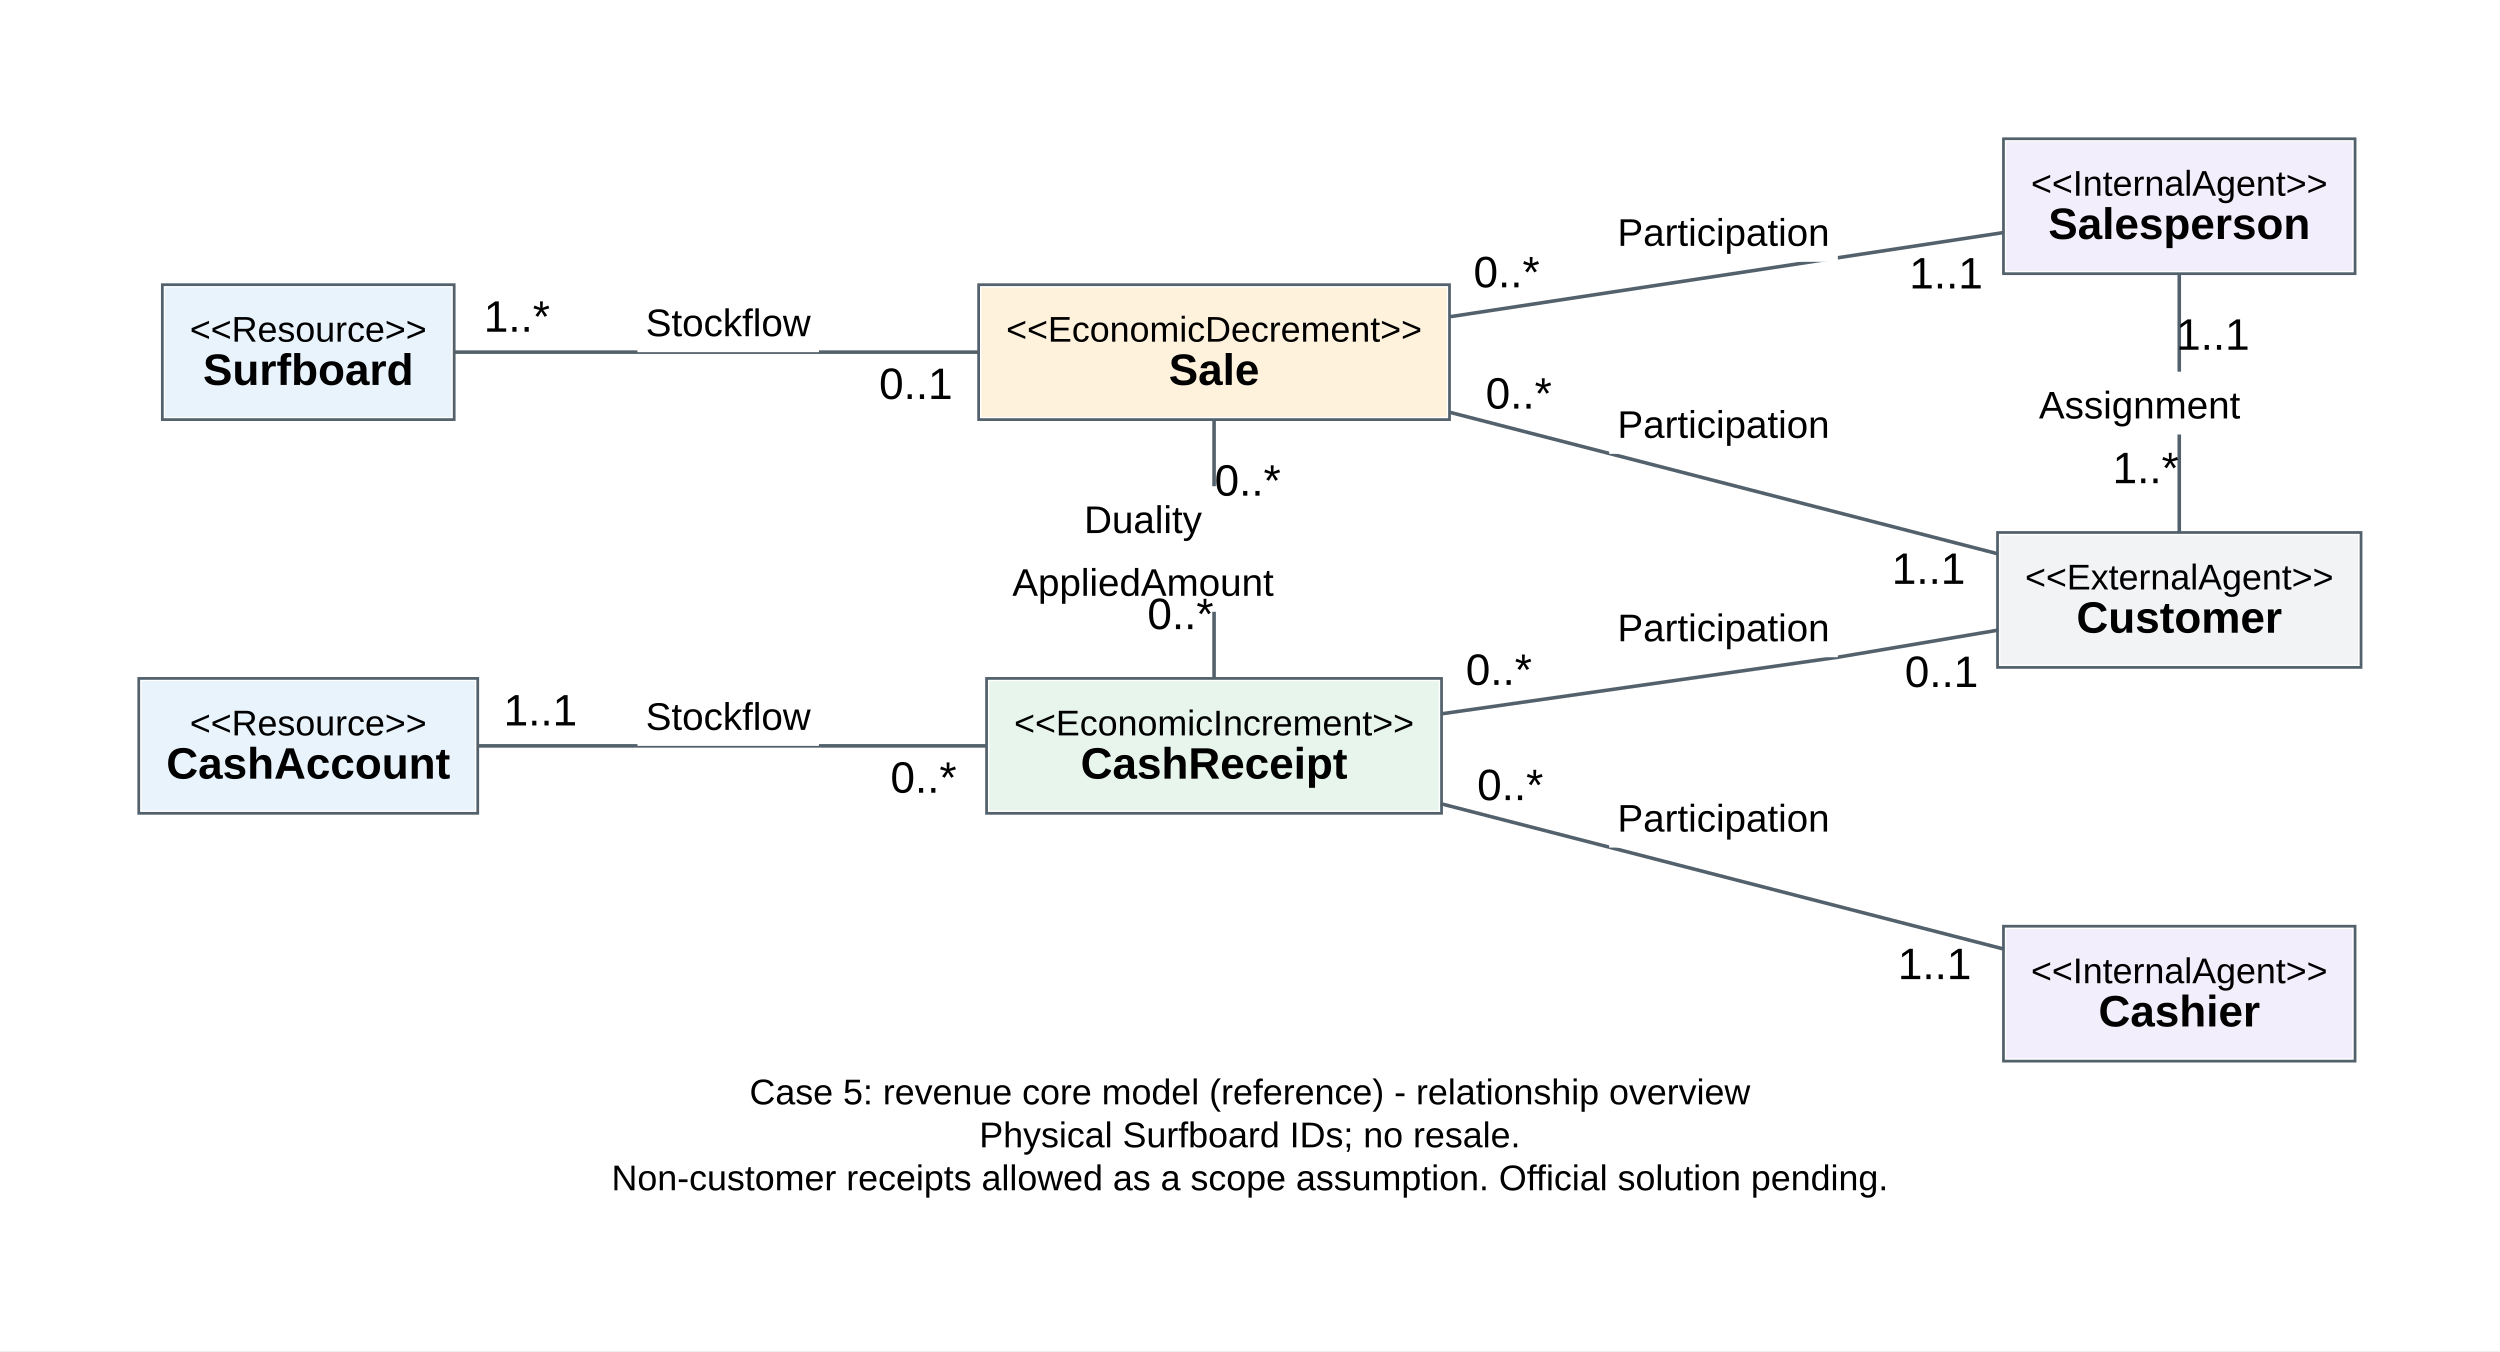
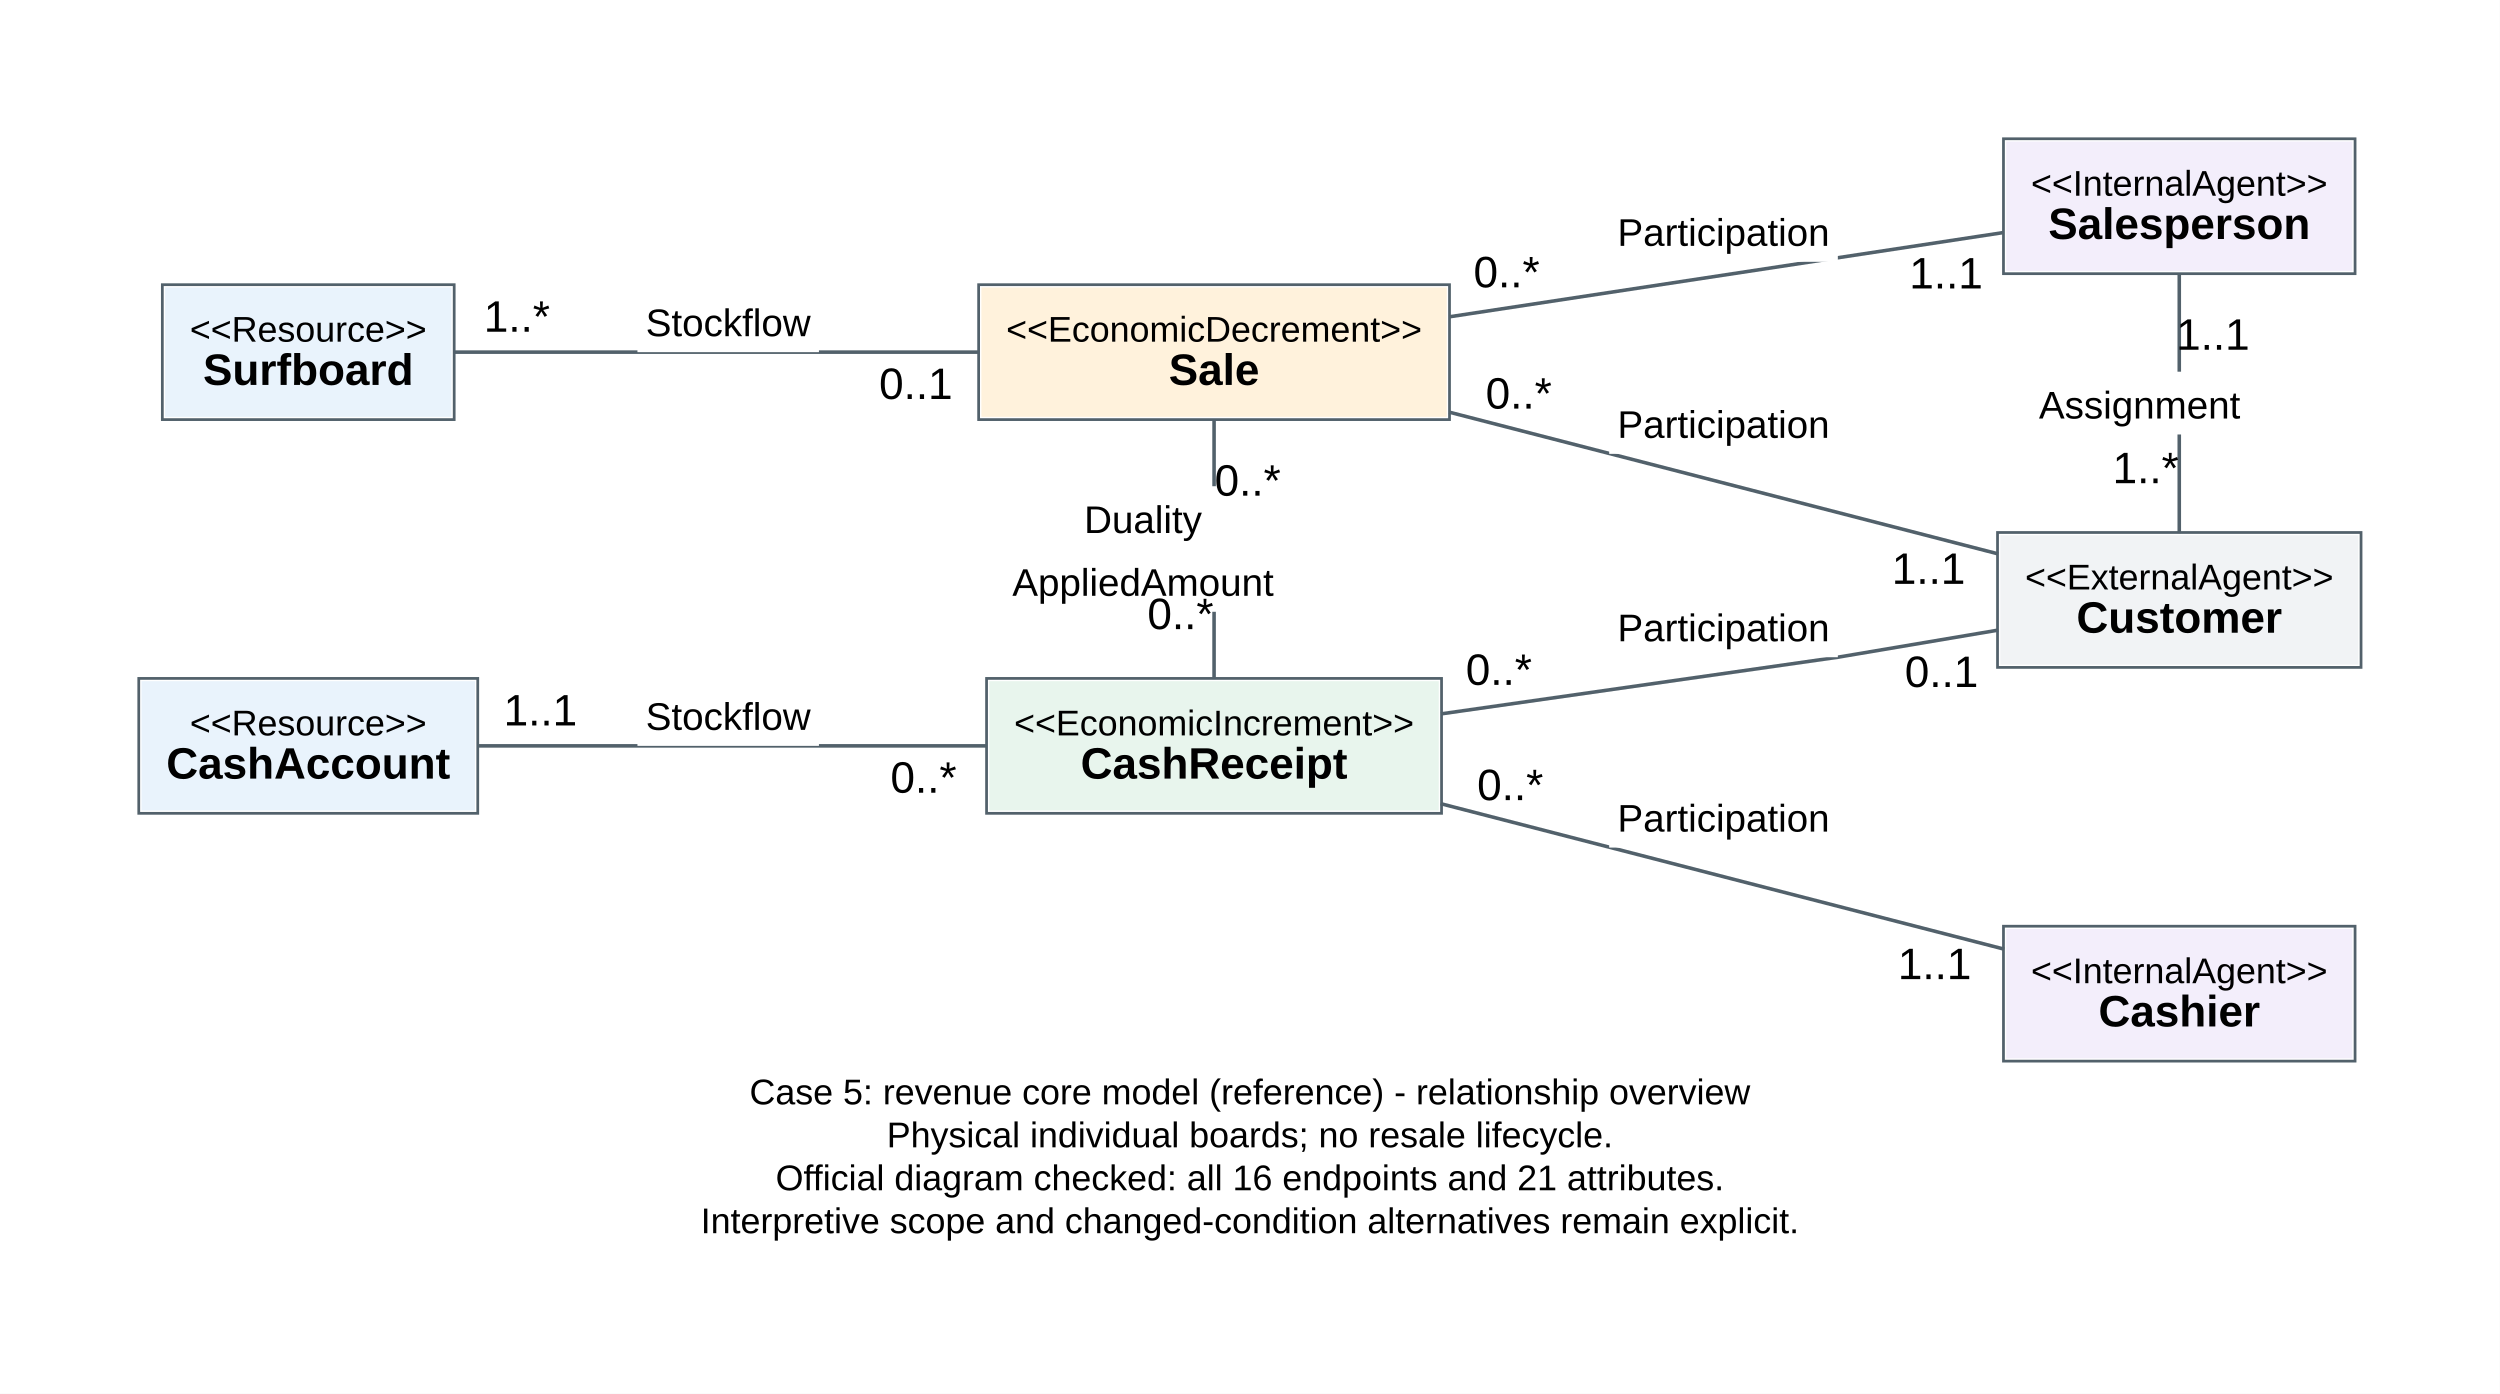
- <svg xmlns="http://www.w3.org/2000/svg" width="908pt" height="491pt" viewBox="0.00 0.00 908.00 491.00">
-   <g id="graph0" class="graph" transform="scale(1 1) rotate(0) translate(50.4 440.2)">
-     <polygon fill="white" stroke="none" points="-50.4,50.4 -50.4,-440.2 857.53,-440.2 857.53,50.4 -50.4,50.4" />
-     <text xml:space="preserve" text-anchor="middle" x="403.56" y="-39.1" font-family="Arial" font-size="13.00">Case 5: revenue core model (reference) - relationship overview</text>
-     <text xml:space="preserve" text-anchor="middle" x="403.56" y="-23.5" font-family="Arial" font-size="13.00">Physical Surfboard IDs; no resale.</text>
-     <text xml:space="preserve" text-anchor="middle" x="403.56" y="-7.9" font-family="Arial" font-size="13.00">Non-customer receipts allowed as a scope assumption. Official solution pending.</text>
+ <svg xmlns="http://www.w3.org/2000/svg" width="908pt" height="506pt" viewBox="0.00 0.00 908.00 506.00">
+   <g id="graph0" class="graph" transform="scale(1 1) rotate(0) translate(50.4 455.8)">
+     <polygon fill="white" stroke="none" points="-50.4,50.4 -50.4,-455.8 857.53,-455.8 857.53,50.4 -50.4,50.4" />
+     <text xml:space="preserve" text-anchor="middle" x="403.56" y="-54.7" font-family="Arial" font-size="13.00">Case 5: revenue core model (reference) - relationship overview</text>
+     <text xml:space="preserve" text-anchor="middle" x="403.56" y="-39.1" font-family="Arial" font-size="13.00">Physical individual boards; no resale lifecycle.</text>
+     <text xml:space="preserve" text-anchor="middle" x="403.56" y="-23.5" font-family="Arial" font-size="13.00">Official diagram checked: all 16 endpoints and 21 attributes.</text>
+     <text xml:space="preserve" text-anchor="middle" x="403.56" y="-7.9" font-family="Arial" font-size="13.00">Interpretive scope and changed-condition alternatives remain explicit.</text>
    <g id="edge-E2" class="edge">
-       <path fill="none" stroke="#52616b" stroke-width="1.3" d="M114.37,-312.3C165.61,-312.3 244.87,-312.3 305.19,-312.3" />
-       <polygon fill="white" stroke="none" points="181.12,-312.3 181.12,-335.1 247.04,-335.1 247.04,-312.3 181.12,-312.3" />
-       <text xml:space="preserve" text-anchor="start" x="184.12" y="-318.1" font-family="Arial" font-size="14.00">Stockflow</text>
-       <text xml:space="preserve" text-anchor="middle" x="282.23" y="-295.29" font-family="Arial" font-size="16.00">0..1</text>
-       <text xml:space="preserve" text-anchor="middle" x="137.33" y="-319.71" font-family="Arial" font-size="16.00">1..*</text>
+       <path fill="none" stroke="#52616b" stroke-width="1.3" d="M114.37,-327.9C165.61,-327.9 244.87,-327.9 305.19,-327.9" />
+       <polygon fill="white" stroke="none" points="181.12,-327.9 181.12,-350.7 247.04,-350.7 247.04,-327.9 181.12,-327.9" />
+       <text xml:space="preserve" text-anchor="start" x="184.12" y="-333.7" font-family="Arial" font-size="14.00">Stockflow</text>
+       <text xml:space="preserve" text-anchor="middle" x="282.23" y="-310.89" font-family="Arial" font-size="16.00">0..1</text>
+       <text xml:space="preserve" text-anchor="middle" x="137.33" y="-335.31" font-family="Arial" font-size="16.00">1..*</text>
    </g>
    <g id="edge-E3" class="edge">
-       <path fill="none" stroke="#52616b" stroke-width="1.3" d="M122.92,-169.3C174.96,-169.3 250.56,-169.3 307.98,-169.3" />
-       <polygon fill="white" stroke="none" points="181.12,-169.3 181.12,-192.1 247.04,-192.1 247.04,-169.3 181.12,-169.3" />
-       <text xml:space="preserve" text-anchor="start" x="184.12" y="-175.1" font-family="Arial" font-size="14.00">Stockflow</text>
-       <text xml:space="preserve" text-anchor="middle" x="285.02" y="-152.29" font-family="Arial" font-size="16.00">0..*</text>
-       <text xml:space="preserve" text-anchor="middle" x="145.87" y="-176.71" font-family="Arial" font-size="16.00">1..1</text>
+       <path fill="none" stroke="#52616b" stroke-width="1.3" d="M122.92,-184.9C174.96,-184.9 250.56,-184.9 307.98,-184.9" />
+       <polygon fill="white" stroke="none" points="181.12,-184.9 181.12,-207.7 247.04,-207.7 247.04,-184.9 181.12,-184.9" />
+       <text xml:space="preserve" text-anchor="start" x="184.12" y="-190.7" font-family="Arial" font-size="14.00">Stockflow</text>
+       <text xml:space="preserve" text-anchor="middle" x="285.02" y="-167.89" font-family="Arial" font-size="16.00">0..*</text>
+       <text xml:space="preserve" text-anchor="middle" x="145.87" y="-192.31" font-family="Arial" font-size="16.00">1..1</text>
    </g>
    <g id="edge-E5" class="edge">
-       <path fill="none" stroke="#52616b" stroke-width="1.3" d="M472.83,-148.31C535.29,-132.18 620.3,-110.24 677.53,-95.46" />
-       <polygon fill="white" stroke="none" points="534.06,-132.36 534.06,-155.16 617.1,-155.16 617.1,-132.36 534.06,-132.36" />
-       <text xml:space="preserve" text-anchor="start" x="537.06" y="-138.16" font-family="Arial" font-size="14.00">Participation</text>
-       <text xml:space="preserve" text-anchor="middle" x="652.25" y="-84.58" font-family="Arial" font-size="16.00">1..1</text>
-       <text xml:space="preserve" text-anchor="middle" x="498.11" y="-149.59" font-family="Arial" font-size="16.00">0..*</text>
+       <path fill="none" stroke="#52616b" stroke-width="1.3" d="M472.83,-163.91C535.29,-147.78 620.3,-125.84 677.53,-111.06" />
+       <polygon fill="white" stroke="none" points="534.06,-147.96 534.06,-170.76 617.1,-170.76 617.1,-147.96 534.06,-147.96" />
+       <text xml:space="preserve" text-anchor="start" x="537.06" y="-153.76" font-family="Arial" font-size="14.00">Participation</text>
+       <text xml:space="preserve" text-anchor="middle" x="652.25" y="-100.18" font-family="Arial" font-size="16.00">1..1</text>
+       <text xml:space="preserve" text-anchor="middle" x="498.11" y="-165.19" font-family="Arial" font-size="16.00">0..*</text>
    </g>
    <g id="edge-E7" class="edge">
-       <path fill="none" stroke="#52616b" stroke-width="1.3" d="M472.98,-180.92C537.58,-190.15 617.1,-201.5 617.1,-201.5 617.1,-201.5 645.73,-206.34 675.36,-211.35" />
-       <polygon fill="white" stroke="none" points="534.06,-201.5 534.06,-224.3 617.1,-224.3 617.1,-201.5 534.06,-201.5" />
-       <text xml:space="preserve" text-anchor="start" x="537.06" y="-207.3" font-family="Arial" font-size="14.00">Participation</text>
-       <text xml:space="preserve" text-anchor="middle" x="654.76" y="-190.69" font-family="Arial" font-size="16.00">0..1</text>
-       <text xml:space="preserve" text-anchor="middle" x="493.98" y="-191.45" font-family="Arial" font-size="16.00">0..*</text>
+       <path fill="none" stroke="#52616b" stroke-width="1.3" d="M472.98,-196.52C537.58,-205.75 617.1,-217.1 617.1,-217.1 617.1,-217.1 645.73,-221.94 675.36,-226.95" />
+       <polygon fill="white" stroke="none" points="534.06,-217.1 534.06,-239.9 617.1,-239.9 617.1,-217.1 534.06,-217.1" />
+       <text xml:space="preserve" text-anchor="start" x="537.06" y="-222.9" font-family="Arial" font-size="14.00">Participation</text>
+       <text xml:space="preserve" text-anchor="middle" x="654.76" y="-206.29" font-family="Arial" font-size="16.00">0..1</text>
+       <text xml:space="preserve" text-anchor="middle" x="493.98" y="-207.05" font-family="Arial" font-size="16.00">0..*</text>
    </g>
    <g id="edge-E8" class="edge">
-       <path fill="none" stroke="#52616b" stroke-width="1.3" d="M741.11,-340.92C741.11,-314.58 741.11,-272.85 741.11,-246.56" />
-       <polygon fill="white" stroke="none" points="687.14,-282.4 687.14,-305.2 766.29,-305.2 766.29,-282.4 687.14,-282.4" />
-       <text xml:space="preserve" text-anchor="start" x="690.14" y="-288.2" font-family="Arial" font-size="14.00">Assignment</text>
-       <text xml:space="preserve" text-anchor="middle" x="728.91" y="-264.71" font-family="Arial" font-size="16.00">1..*</text>
-       <text xml:space="preserve" text-anchor="middle" x="753.32" y="-313.17" font-family="Arial" font-size="16.00">1..1</text>
+       <path fill="none" stroke="#52616b" stroke-width="1.3" d="M741.11,-356.52C741.11,-330.18 741.11,-288.45 741.11,-262.16" />
+       <polygon fill="white" stroke="none" points="687.14,-298 687.14,-320.8 766.29,-320.8 766.29,-298 687.14,-298" />
+       <text xml:space="preserve" text-anchor="start" x="690.14" y="-303.8" font-family="Arial" font-size="14.00">Assignment</text>
+       <text xml:space="preserve" text-anchor="middle" x="728.91" y="-280.31" font-family="Arial" font-size="16.00">1..*</text>
+       <text xml:space="preserve" text-anchor="middle" x="753.32" y="-328.77" font-family="Arial" font-size="16.00">1..1</text>
    </g>
    <g id="edge-E1" class="edge">
-       <path fill="none" stroke="#52616b" stroke-width="1.3" d="M390.55,-287.92C390.55,-261.58 390.55,-219.85 390.55,-193.56" />
-       <polygon fill="white" stroke="none" points="314.27,-218 314.27,-263.6 415.22,-263.6 415.22,-218 314.27,-218" />
-       <text xml:space="preserve" text-anchor="start" x="343.35" y="-246.6" font-family="Arial" font-size="14.00">Duality</text>
-       <text xml:space="preserve" text-anchor="start" x="317.27" y="-223.8" font-family="Arial" font-size="14.00">AppliedAmount</text>
-       <text xml:space="preserve" text-anchor="middle" x="378.34" y="-211.71" font-family="Arial" font-size="16.00">0..*</text>
-       <text xml:space="preserve" text-anchor="middle" x="402.75" y="-260.17" font-family="Arial" font-size="16.00">0..*</text>
+       <path fill="none" stroke="#52616b" stroke-width="1.3" d="M390.55,-303.52C390.55,-277.18 390.55,-235.45 390.55,-209.16" />
+       <polygon fill="white" stroke="none" points="314.27,-233.6 314.27,-279.2 415.22,-279.2 415.22,-233.6 314.27,-233.6" />
+       <text xml:space="preserve" text-anchor="start" x="343.35" y="-262.2" font-family="Arial" font-size="14.00">Duality</text>
+       <text xml:space="preserve" text-anchor="start" x="317.27" y="-239.4" font-family="Arial" font-size="14.00">AppliedAmount</text>
+       <text xml:space="preserve" text-anchor="middle" x="378.34" y="-227.31" font-family="Arial" font-size="16.00">0..*</text>
+       <text xml:space="preserve" text-anchor="middle" x="402.75" y="-275.77" font-family="Arial" font-size="16.00">0..*</text>
    </g>
    <g id="edge-E6" class="edge">
-       <path fill="none" stroke="#52616b" stroke-width="1.3" d="M475.93,-290.51C537.28,-274.67 619.1,-253.55 675.34,-239.02" />
-       <polygon fill="white" stroke="none" points="534.06,-275.36 534.06,-298.16 617.1,-298.16 617.1,-275.36 534.06,-275.36" />
-       <text xml:space="preserve" text-anchor="start" x="537.06" y="-281.16" font-family="Arial" font-size="14.00">Participation</text>
-       <text xml:space="preserve" text-anchor="middle" x="650.06" y="-228.15" font-family="Arial" font-size="16.00">1..1</text>
-       <text xml:space="preserve" text-anchor="middle" x="501.2" y="-291.79" font-family="Arial" font-size="16.00">0..*</text>
+       <path fill="none" stroke="#52616b" stroke-width="1.3" d="M475.93,-306.11C537.28,-290.27 619.1,-269.15 675.34,-254.62" />
+       <polygon fill="white" stroke="none" points="534.06,-290.96 534.06,-313.76 617.1,-313.76 617.1,-290.96 534.06,-290.96" />
+       <text xml:space="preserve" text-anchor="start" x="537.06" y="-296.76" font-family="Arial" font-size="14.00">Participation</text>
+       <text xml:space="preserve" text-anchor="middle" x="650.06" y="-243.75" font-family="Arial" font-size="16.00">1..1</text>
+       <text xml:space="preserve" text-anchor="middle" x="501.2" y="-307.39" font-family="Arial" font-size="16.00">0..*</text>
    </g>
    <g id="edge-E4" class="edge">
-       <path fill="none" stroke="#52616b" stroke-width="1.3" d="M475.93,-325.13C537.98,-334.57 620.98,-347.19 677.27,-355.74" />
-       <polygon fill="white" stroke="none" points="534.06,-345.11 534.06,-367.91 617.1,-367.91 617.1,-345.11 534.06,-345.11" />
-       <text xml:space="preserve" text-anchor="start" x="537.06" y="-350.91" font-family="Arial" font-size="14.00">Participation</text>
-       <text xml:space="preserve" text-anchor="middle" x="656.41" y="-335.43" font-family="Arial" font-size="16.00">1..1</text>
-       <text xml:space="preserve" text-anchor="middle" x="496.79" y="-335.85" font-family="Arial" font-size="16.00">0..*</text>
+       <path fill="none" stroke="#52616b" stroke-width="1.3" d="M475.93,-340.73C537.98,-350.17 620.98,-362.79 677.27,-371.34" />
+       <polygon fill="white" stroke="none" points="534.06,-360.71 534.06,-383.51 617.1,-383.51 617.1,-360.71 534.06,-360.71" />
+       <text xml:space="preserve" text-anchor="start" x="537.06" y="-366.51" font-family="Arial" font-size="14.00">Participation</text>
+       <text xml:space="preserve" text-anchor="middle" x="656.41" y="-351.03" font-family="Arial" font-size="16.00">1..1</text>
+       <text xml:space="preserve" text-anchor="middle" x="496.79" y="-351.45" font-family="Arial" font-size="16.00">0..*</text>
    </g>
    <g id="node-Surfboard" class="node">
-       <polygon fill="none" stroke="#52616b" points="8.56,-287.8 8.56,-336.8 114.56,-336.8 114.56,-287.8 8.56,-287.8" />
-       <polygon fill="#e9f3fc" stroke="none" points="9.56,-288.8 9.56,-335.8 113.56,-335.8 113.56,-288.8 9.56,-288.8" />
-       <text xml:space="preserve" text-anchor="start" x="18.56" y="-316.1" font-family="Arial" font-size="13.00">&lt;&lt;Resource&gt;&gt;</text>
-       <text xml:space="preserve" text-anchor="start" x="23.34" y="-300.4" font-family="Arial" font-weight="bold" font-size="16.00">Surfboard</text>
+       <polygon fill="none" stroke="#52616b" points="8.56,-303.4 8.56,-352.4 114.56,-352.4 114.56,-303.4 8.56,-303.4" />
+       <polygon fill="#e9f3fc" stroke="none" points="9.56,-304.4 9.56,-351.4 113.56,-351.4 113.56,-304.4 9.56,-304.4" />
+       <text xml:space="preserve" text-anchor="start" x="18.56" y="-331.7" font-family="Arial" font-size="13.00">&lt;&lt;Resource&gt;&gt;</text>
+       <text xml:space="preserve" text-anchor="start" x="23.34" y="-316" font-family="Arial" font-weight="bold" font-size="16.00">Surfboard</text>
    </g>
    <g id="node-CashAccount" class="node">
-       <polygon fill="none" stroke="#52616b" points="0,-144.8 0,-193.8 123.12,-193.8 123.12,-144.8 0,-144.8" />
-       <polygon fill="#e9f3fc" stroke="none" points="1,-145.8 1,-192.8 122.12,-192.8 122.12,-145.8 1,-145.8" />
-       <text xml:space="preserve" text-anchor="start" x="18.56" y="-173.1" font-family="Arial" font-size="13.00">&lt;&lt;Resource&gt;&gt;</text>
-       <text xml:space="preserve" text-anchor="start" x="10" y="-157.4" font-family="Arial" font-weight="bold" font-size="16.00">CashAccount</text>
+       <polygon fill="none" stroke="#52616b" points="0,-160.4 0,-209.4 123.12,-209.4 123.12,-160.4 0,-160.4" />
+       <polygon fill="#e9f3fc" stroke="none" points="1,-161.4 1,-208.4 122.12,-208.4 122.12,-161.4 1,-161.4" />
+       <text xml:space="preserve" text-anchor="start" x="18.56" y="-188.7" font-family="Arial" font-size="13.00">&lt;&lt;Resource&gt;&gt;</text>
+       <text xml:space="preserve" text-anchor="start" x="10" y="-173" font-family="Arial" font-weight="bold" font-size="16.00">CashAccount</text>
    </g>
    <g id="node-Cashier" class="node">
-       <polygon fill="none" stroke="#52616b" points="677.26,-54.8 677.26,-103.8 804.96,-103.8 804.96,-54.8 677.26,-54.8" />
-       <polygon fill="#f3eefb" stroke="none" points="678.26,-55.8 678.26,-102.8 803.96,-102.8 803.96,-55.8 678.26,-55.8" />
-       <text xml:space="preserve" text-anchor="start" x="687.26" y="-83.1" font-family="Arial" font-size="13.00">&lt;&lt;InternalAgent&gt;&gt;</text>
-       <text xml:space="preserve" text-anchor="start" x="711.77" y="-67.4" font-family="Arial" font-weight="bold" font-size="16.00">Cashier</text>
+       <polygon fill="none" stroke="#52616b" points="677.26,-70.4 677.26,-119.4 804.96,-119.4 804.96,-70.4 677.26,-70.4" />
+       <polygon fill="#f3eefb" stroke="none" points="678.26,-71.4 678.26,-118.4 803.96,-118.4 803.96,-71.4 678.26,-71.4" />
+       <text xml:space="preserve" text-anchor="start" x="687.26" y="-98.7" font-family="Arial" font-size="13.00">&lt;&lt;InternalAgent&gt;&gt;</text>
+       <text xml:space="preserve" text-anchor="start" x="711.77" y="-83" font-family="Arial" font-weight="bold" font-size="16.00">Cashier</text>
    </g>
    <g id="node-CashReceipt" class="node">
-       <polygon fill="none" stroke="#52616b" points="307.92,-144.8 307.92,-193.8 473.17,-193.8 473.17,-144.8 307.92,-144.8" />
-       <polygon fill="#e8f5ed" stroke="none" points="308.92,-145.8 308.92,-192.8 472.17,-192.8 472.17,-145.8 308.92,-145.8" />
-       <text xml:space="preserve" text-anchor="start" x="317.92" y="-173.1" font-family="Arial" font-size="13.00">&lt;&lt;EconomicIncrement&gt;&gt;</text>
-       <text xml:space="preserve" text-anchor="start" x="342.09" y="-157.4" font-family="Arial" font-weight="bold" font-size="16.00">CashReceipt</text>
+       <polygon fill="none" stroke="#52616b" points="307.92,-160.4 307.92,-209.4 473.17,-209.4 473.17,-160.4 307.92,-160.4" />
+       <polygon fill="#e8f5ed" stroke="none" points="308.92,-161.4 308.92,-208.4 472.17,-208.4 472.17,-161.4 308.92,-161.4" />
+       <text xml:space="preserve" text-anchor="start" x="317.92" y="-188.7" font-family="Arial" font-size="13.00">&lt;&lt;EconomicIncrement&gt;&gt;</text>
+       <text xml:space="preserve" text-anchor="start" x="342.09" y="-173" font-family="Arial" font-weight="bold" font-size="16.00">CashReceipt</text>
    </g>
    <g id="node-Customer" class="node">
-       <polygon fill="none" stroke="#52616b" points="675.1,-197.8 675.1,-246.8 807.13,-246.8 807.13,-197.8 675.1,-197.8" />
-       <polygon fill="#f1f3f5" stroke="none" points="676.1,-198.8 676.1,-245.8 806.13,-245.8 806.13,-198.8 676.1,-198.8" />
-       <text xml:space="preserve" text-anchor="start" x="685.1" y="-226.1" font-family="Arial" font-size="13.00">&lt;&lt;ExternalAgent&gt;&gt;</text>
-       <text xml:space="preserve" text-anchor="start" x="703.77" y="-210.4" font-family="Arial" font-weight="bold" font-size="16.00">Customer</text>
+       <polygon fill="none" stroke="#52616b" points="675.1,-213.4 675.1,-262.4 807.13,-262.4 807.13,-213.4 675.1,-213.4" />
+       <polygon fill="#f1f3f5" stroke="none" points="676.1,-214.4 676.1,-261.4 806.13,-261.4 806.13,-214.4 676.1,-214.4" />
+       <text xml:space="preserve" text-anchor="start" x="685.1" y="-241.7" font-family="Arial" font-size="13.00">&lt;&lt;ExternalAgent&gt;&gt;</text>
+       <text xml:space="preserve" text-anchor="start" x="703.77" y="-226" font-family="Arial" font-weight="bold" font-size="16.00">Customer</text>
    </g>
    <g id="node-Salesperson" class="node">
-       <polygon fill="none" stroke="#52616b" points="677.26,-340.8 677.26,-389.8 804.96,-389.8 804.96,-340.8 677.26,-340.8" />
-       <polygon fill="#f3eefb" stroke="none" points="678.26,-341.8 678.26,-388.8 803.96,-388.8 803.96,-341.8 678.26,-341.8" />
-       <text xml:space="preserve" text-anchor="start" x="687.26" y="-369.1" font-family="Arial" font-size="13.00">&lt;&lt;InternalAgent&gt;&gt;</text>
-       <text xml:space="preserve" text-anchor="start" x="693.54" y="-353.4" font-family="Arial" font-weight="bold" font-size="16.00">Salesperson</text>
+       <polygon fill="none" stroke="#52616b" points="677.26,-356.4 677.26,-405.4 804.96,-405.4 804.96,-356.4 677.26,-356.4" />
+       <polygon fill="#f3eefb" stroke="none" points="678.26,-357.4 678.26,-404.4 803.96,-404.4 803.96,-357.4 678.26,-357.4" />
+       <text xml:space="preserve" text-anchor="start" x="687.26" y="-384.7" font-family="Arial" font-size="13.00">&lt;&lt;InternalAgent&gt;&gt;</text>
+       <text xml:space="preserve" text-anchor="start" x="693.54" y="-369" font-family="Arial" font-weight="bold" font-size="16.00">Salesperson</text>
    </g>
    <g id="node-Sale" class="node">
-       <polygon fill="none" stroke="#52616b" points="305.04,-287.8 305.04,-336.8 476.06,-336.8 476.06,-287.8 305.04,-287.8" />
-       <polygon fill="#fff2dc" stroke="none" points="306.04,-288.8 306.04,-335.8 475.06,-335.8 475.06,-288.8 306.04,-288.8" />
-       <text xml:space="preserve" text-anchor="start" x="315.04" y="-316.1" font-family="Arial" font-size="13.00">&lt;&lt;EconomicDecrement&gt;&gt;</text>
-       <text xml:space="preserve" text-anchor="start" x="374.09" y="-300.4" font-family="Arial" font-weight="bold" font-size="16.00">Sale</text>
+       <polygon fill="none" stroke="#52616b" points="305.04,-303.4 305.04,-352.4 476.06,-352.4 476.06,-303.4 305.04,-303.4" />
+       <polygon fill="#fff2dc" stroke="none" points="306.04,-304.4 306.04,-351.4 475.06,-351.4 475.06,-304.4 306.04,-304.4" />
+       <text xml:space="preserve" text-anchor="start" x="315.04" y="-331.7" font-family="Arial" font-size="13.00">&lt;&lt;EconomicDecrement&gt;&gt;</text>
+       <text xml:space="preserve" text-anchor="start" x="374.09" y="-316" font-family="Arial" font-weight="bold" font-size="16.00">Sale</text>
    </g>
  </g>
</svg>
